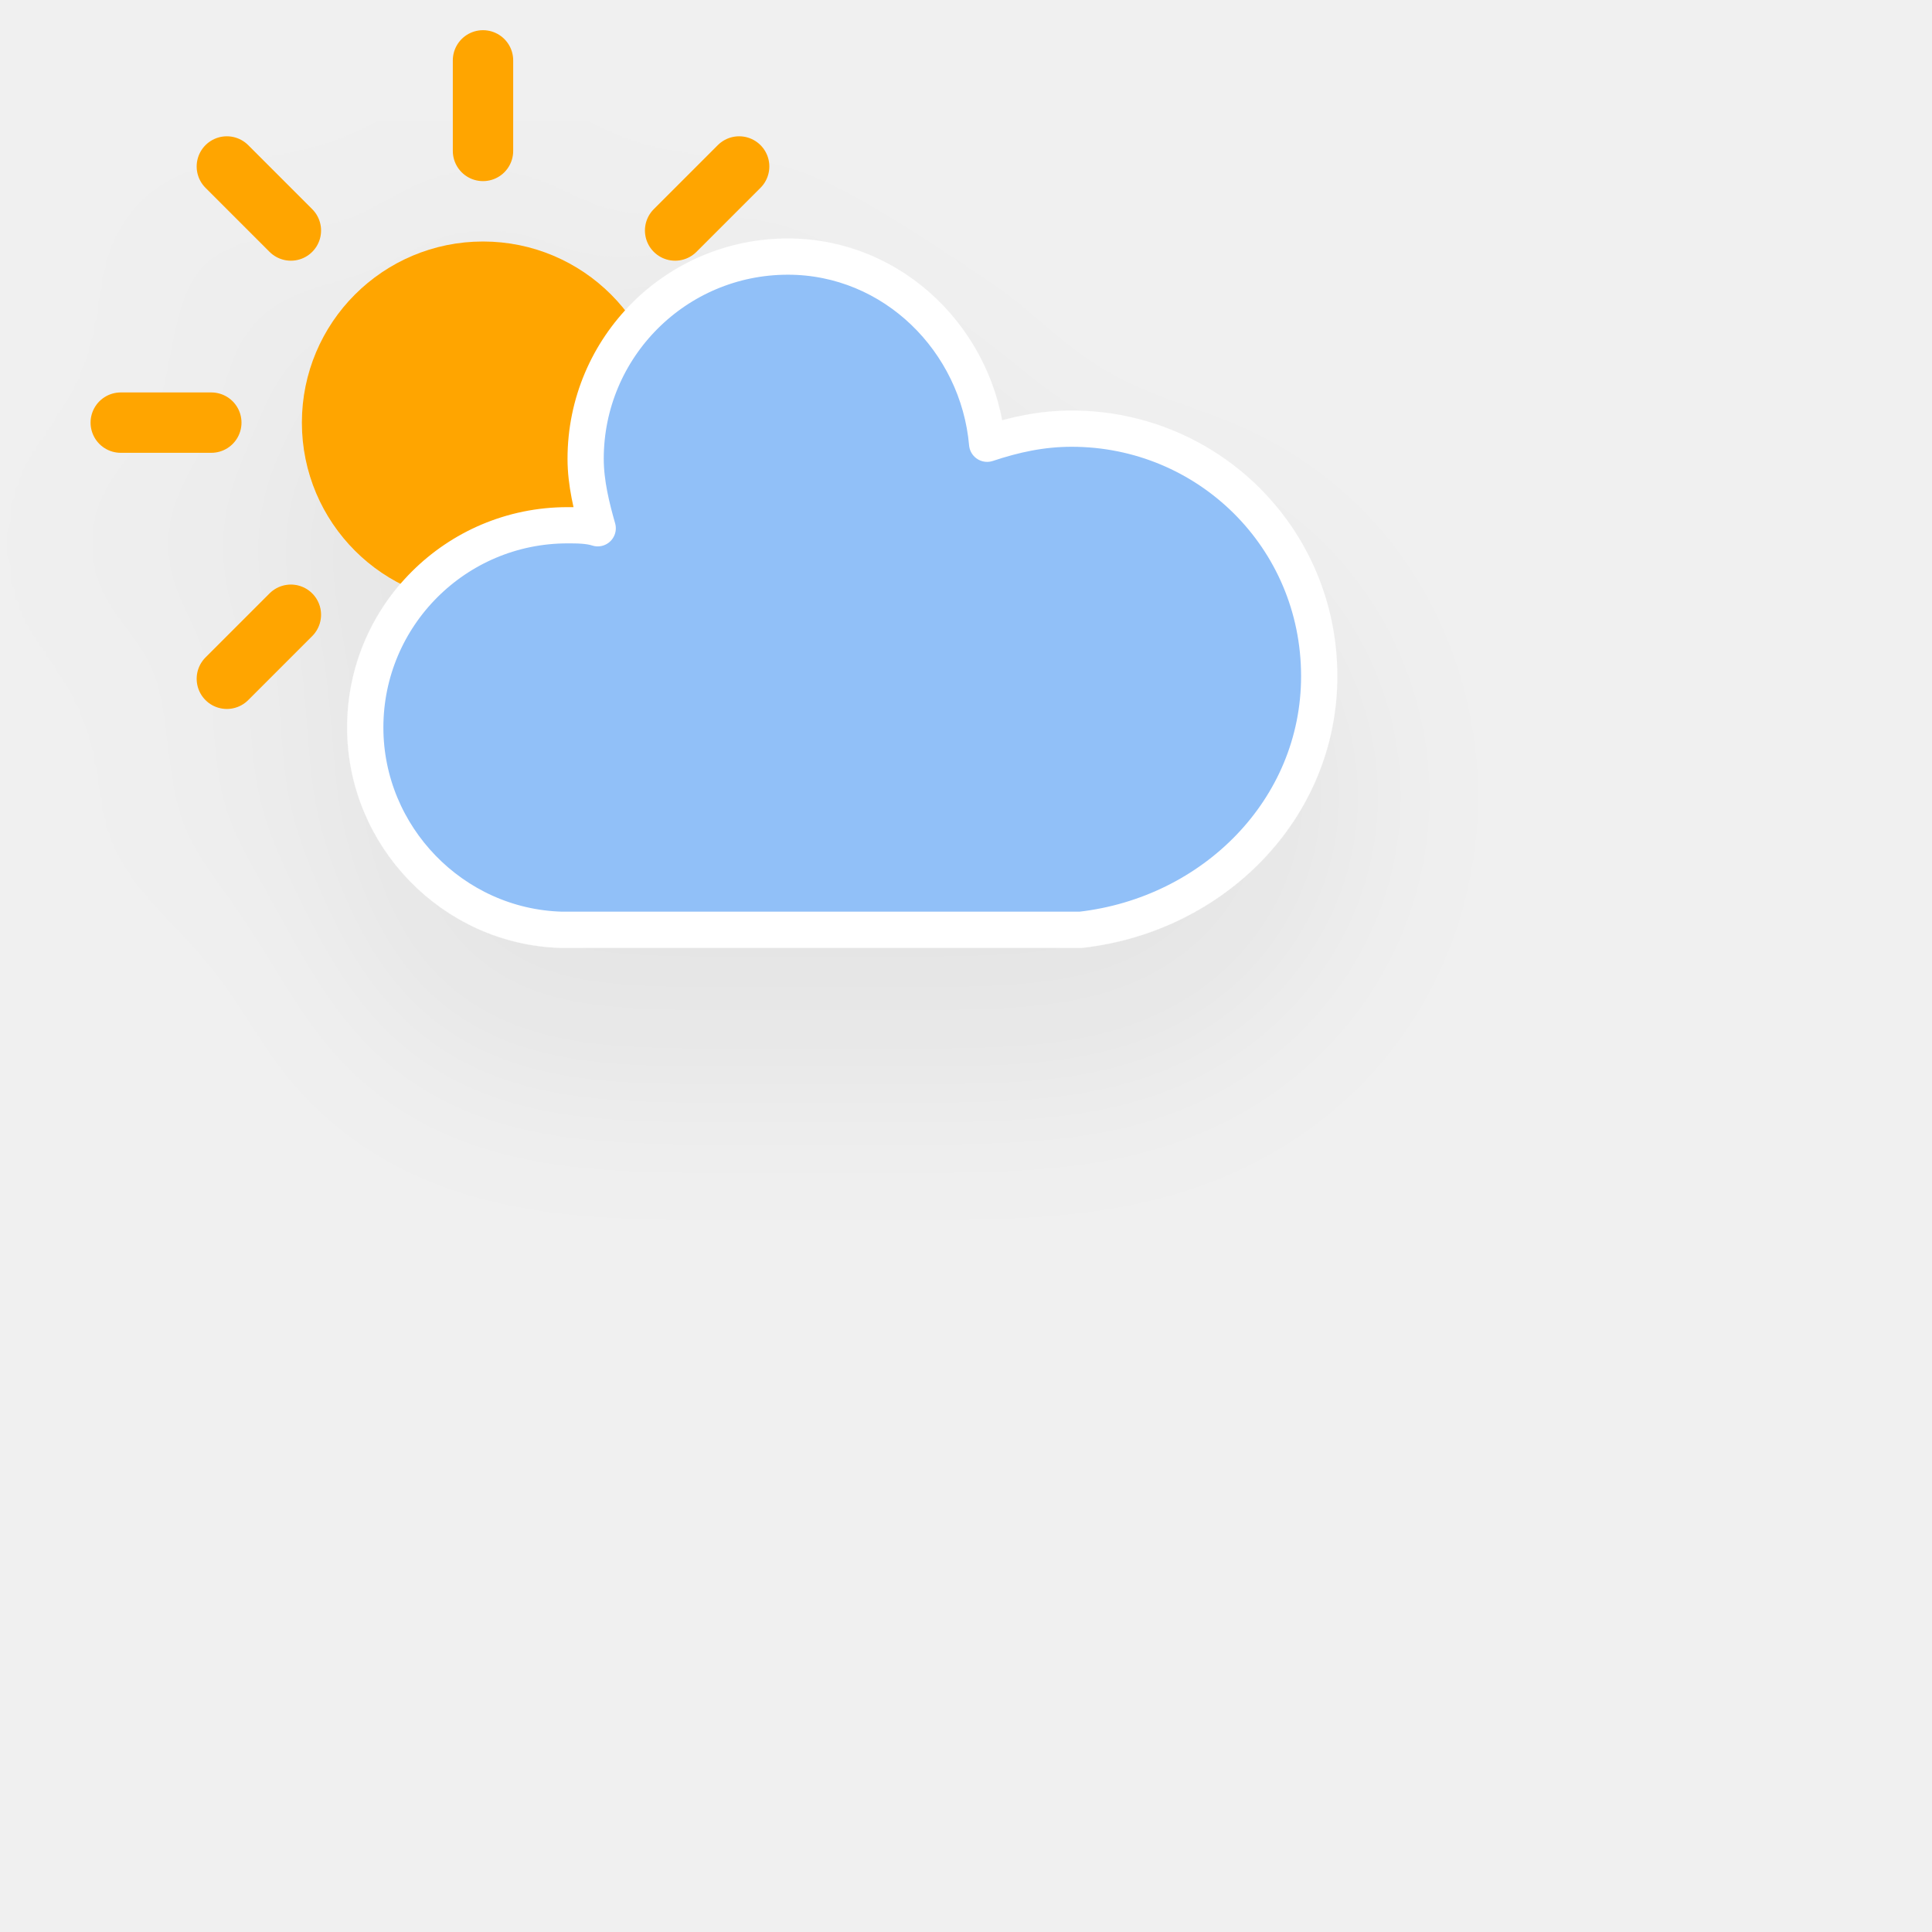
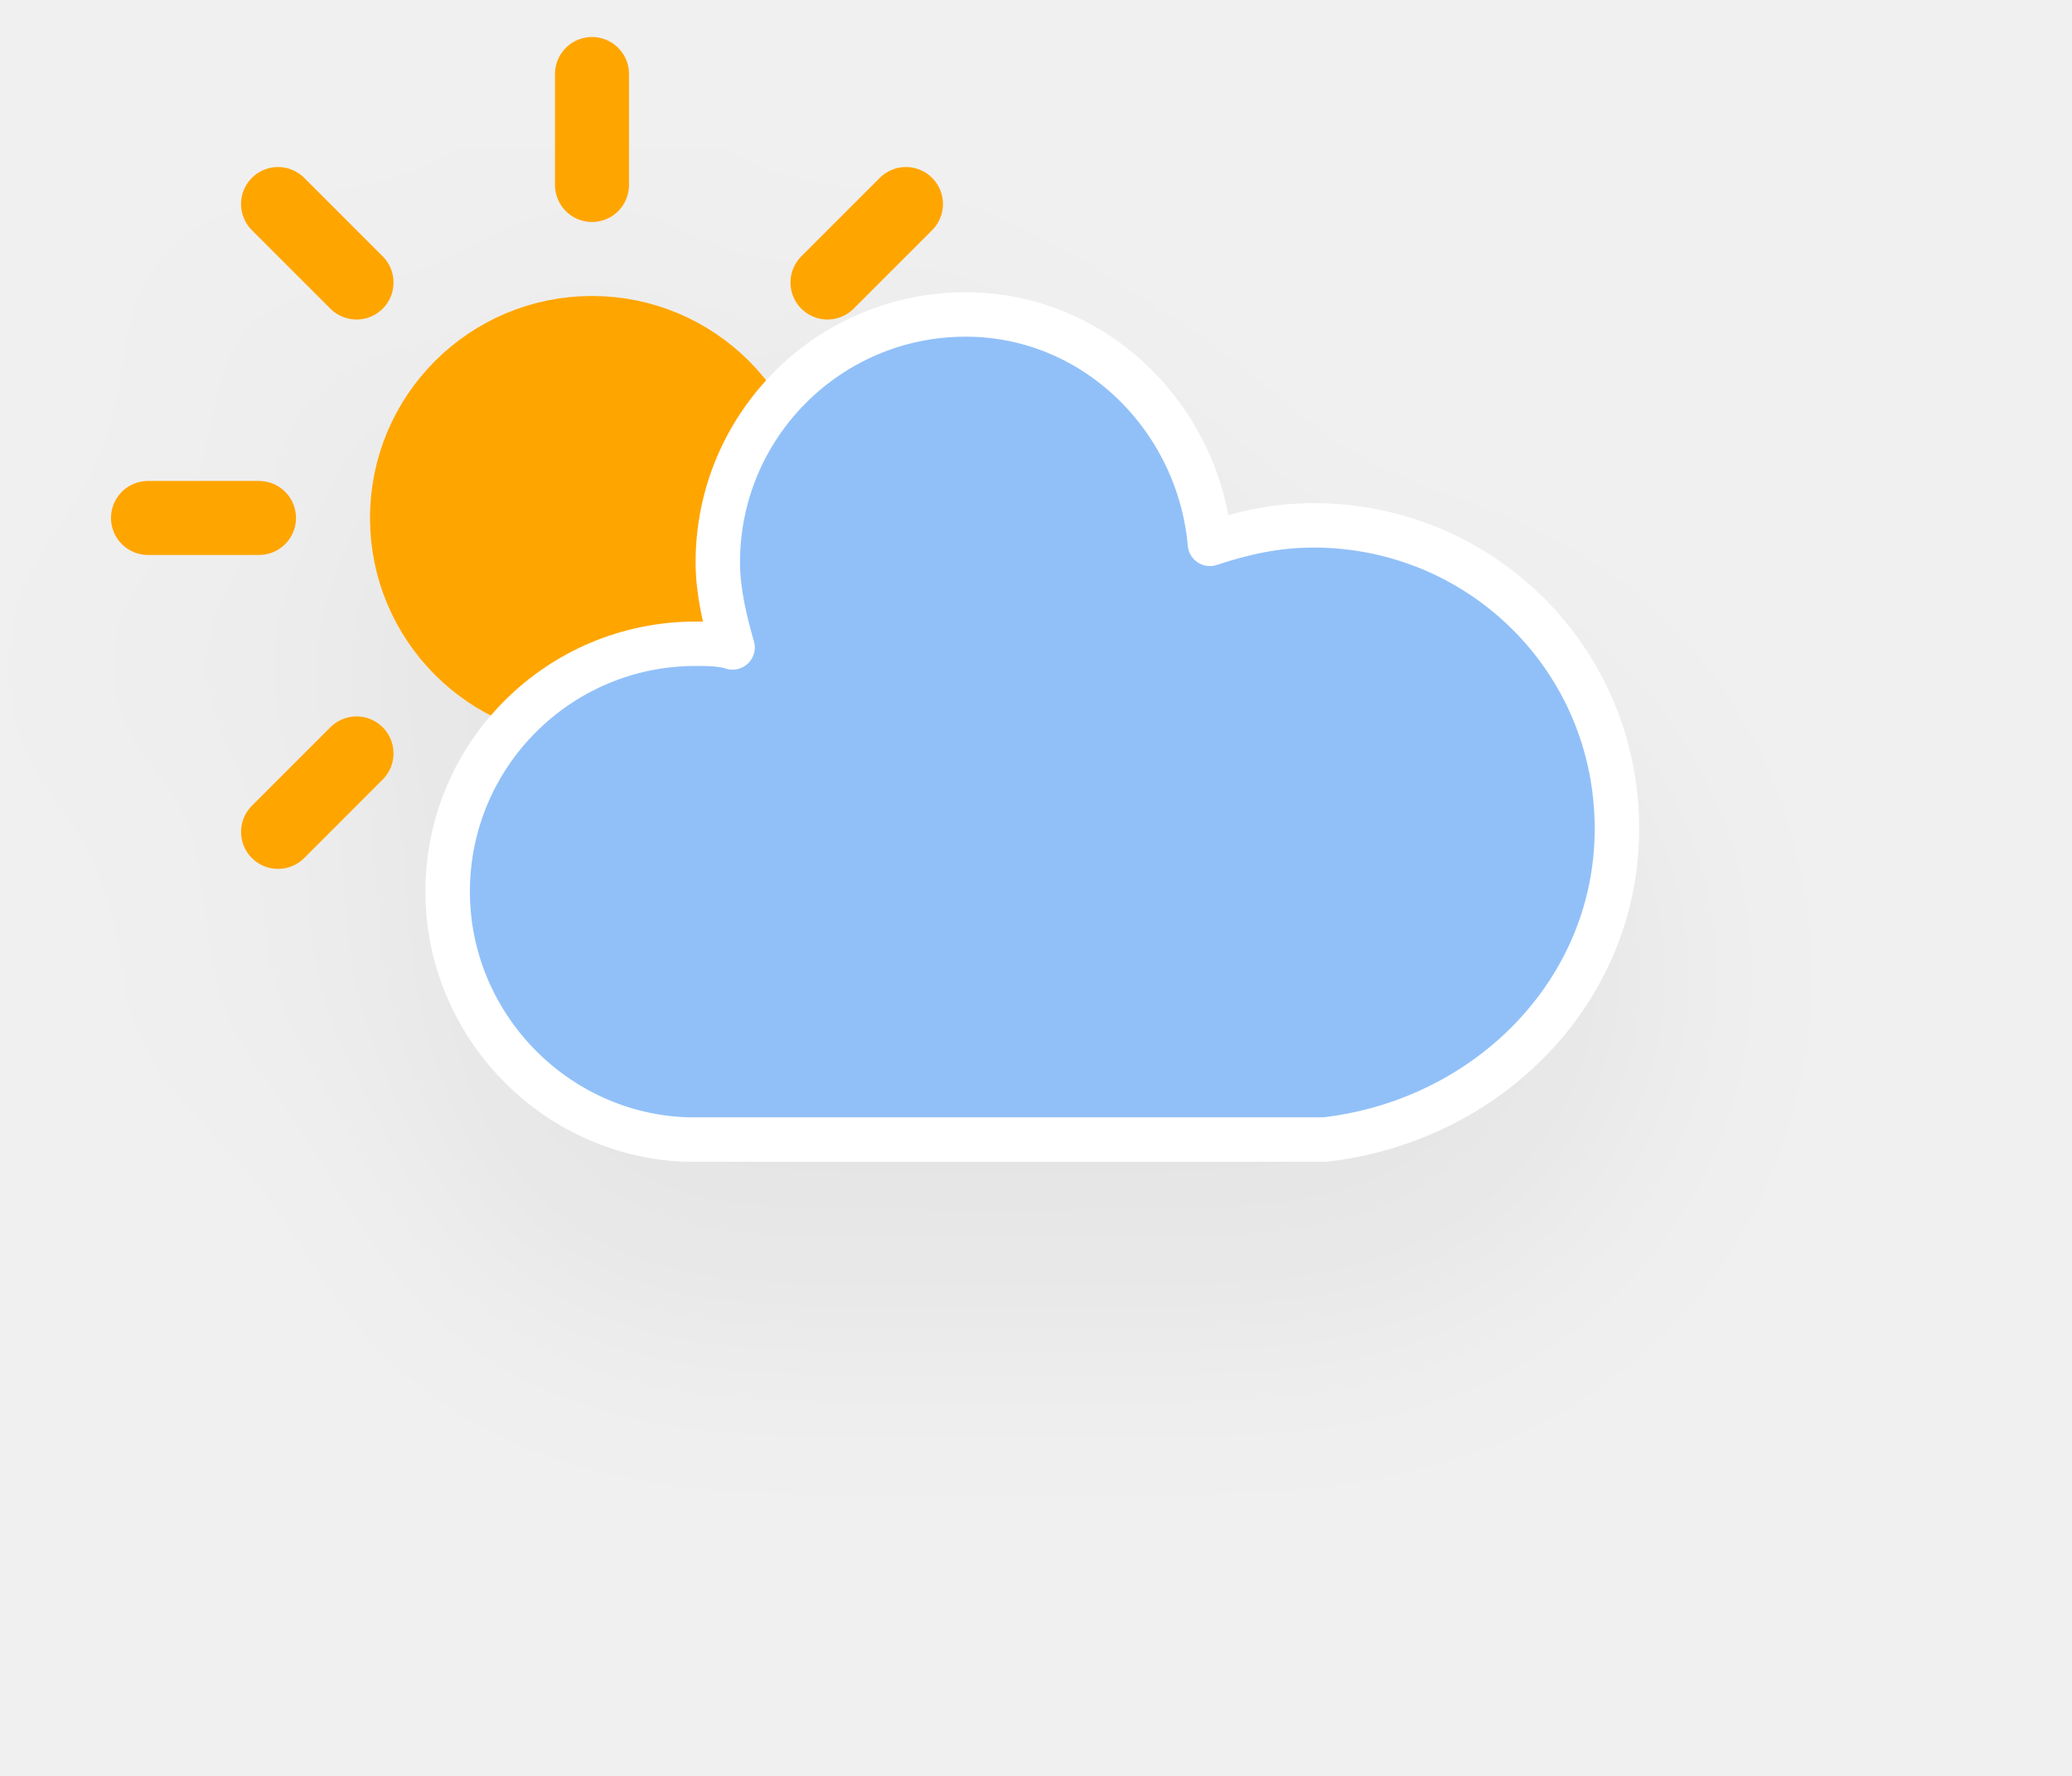
- <svg xmlns="http://www.w3.org/2000/svg" version="1.1" width="64" height="64" viewbox="0 0 64 64">
+ <svg xmlns="http://www.w3.org/2000/svg" width="56" height="48" version="1.1">
  <defs>
-     <filter id="blur" width="200%" height="200%">
+     <filter id="blur" x="-.207" y="-.285" width="1.403" height="1.694">
      <feGaussianBlur in="SourceAlpha" stdDeviation="3" />
      <feOffset dx="0" dy="4" result="offsetblur" />
      <feComponentTransfer>
        <feFuncA slope="0.05" type="linear" />
      </feComponentTransfer>
      <feMerge>
        <feMergeNode />
        <feMergeNode in="SourceGraphic" />
      </feMerge>
    </filter>
    <style type="text/css">
      
      /*
** CLOUDS
*/
      @keyframes am-weather-cloud-2 {
        0% {
          -webkit-transform: translate(0px, 0px);
          -moz-transform: translate(0px, 0px);
          -ms-transform: translate(0px, 0px);
          transform: translate(0px, 0px);
        }

        50% {
          -webkit-transform: translate(2px, 0px);
          -moz-transform: translate(2px, 0px);
          -ms-transform: translate(2px, 0px);
          transform: translate(2px, 0px);
        }

        100% {
          -webkit-transform: translate(0px, 0px);
          -moz-transform: translate(0px, 0px);
          -ms-transform: translate(0px, 0px);
          transform: translate(0px, 0px);
        }
      }

      .am-weather-cloud-2 {
        -webkit-animation-name: am-weather-cloud-2;
        -moz-animation-name: am-weather-cloud-2;
        animation-name: am-weather-cloud-2;
        -webkit-animation-duration: 3s;
        -moz-animation-duration: 3s;
        animation-duration: 3s;
        -webkit-animation-timing-function: linear;
        -moz-animation-timing-function: linear;
        animation-timing-function: linear;
        -webkit-animation-iteration-count: infinite;
        -moz-animation-iteration-count: infinite;
        animation-iteration-count: infinite;
      }

      /*
** SUN
*/
      @keyframes am-weather-sun {
        0% {
          -webkit-transform: rotate(0deg);
          -moz-transform: rotate(0deg);
          -ms-transform: rotate(0deg);
          transform: rotate(0deg);
        }

        100% {
          -webkit-transform: rotate(360deg);
          -moz-transform: rotate(360deg);
          -ms-transform: rotate(360deg);
          transform: rotate(360deg);
        }
      }

      .am-weather-sun {
        -webkit-animation-name: am-weather-sun;
        -moz-animation-name: am-weather-sun;
        -ms-animation-name: am-weather-sun;
        animation-name: am-weather-sun;
        -webkit-animation-duration: 9s;
        -moz-animation-duration: 9s;
        -ms-animation-duration: 9s;
        animation-duration: 9s;
        -webkit-animation-timing-function: linear;
        -moz-animation-timing-function: linear;
        -ms-animation-timing-function: linear;
        animation-timing-function: linear;
        -webkit-animation-iteration-count: infinite;
        -moz-animation-iteration-count: infinite;
        -ms-animation-iteration-count: infinite;
        animation-iteration-count: infinite;
      }

      @keyframes am-weather-sun-shiny {
        0% {
          stroke-dasharray: 3px 10px;
          stroke-dashoffset: 0px;
        }

        50% {
          stroke-dasharray: 0.1px 10px;
          stroke-dashoffset: -1px;
        }

        100% {
          stroke-dasharray: 3px 10px;
          stroke-dashoffset: 0px;
        }
      }

      .am-weather-sun-shiny line {
        -webkit-animation-name: am-weather-sun-shiny;
        -moz-animation-name: am-weather-sun-shiny;
        -ms-animation-name: am-weather-sun-shiny;
        animation-name: am-weather-sun-shiny;
        -webkit-animation-duration: 2s;
        -moz-animation-duration: 2s;
        -ms-animation-duration: 2s;
        animation-duration: 2s;
        -webkit-animation-timing-function: linear;
        -moz-animation-timing-function: linear;
        -ms-animation-timing-function: linear;
        animation-timing-function: linear;
        -webkit-animation-iteration-count: infinite;
        -moz-animation-iteration-count: infinite;
        -ms-animation-iteration-count: infinite;
        animation-iteration-count: infinite;
      }
      
    </style>
  </defs>
  <g transform="translate(16 -2)" filter="url(#blur)">
    <g transform="translate(0,16)">
      <g class="am-weather-sun" style="-moz-animation-duration:9s;-moz-animation-iteration-count:infinite;-moz-animation-name:am-weather-sun;-moz-animation-timing-function:linear;-ms-animation-duration:9s;-ms-animation-iteration-count:infinite;-ms-animation-name:am-weather-sun;-ms-animation-timing-function:linear;-webkit-animation-duration:9s;-webkit-animation-iteration-count:infinite;-webkit-animation-name:am-weather-sun;-webkit-animation-timing-function:linear">
        <line transform="translate(0,9)" y2="3" fill="none" stroke="#ffa500" stroke-linecap="round" stroke-width="2" />
        <g transform="rotate(45)">
          <line transform="translate(0,9)" y2="3" fill="none" stroke="#ffa500" stroke-linecap="round" stroke-width="2" />
        </g>
        <g transform="rotate(90)">
          <line transform="translate(0,9)" y2="3" fill="none" stroke="#ffa500" stroke-linecap="round" stroke-width="2" />
        </g>
        <g transform="rotate(135)">
          <line transform="translate(0,9)" y2="3" fill="none" stroke="#ffa500" stroke-linecap="round" stroke-width="2" />
        </g>
        <g transform="scale(-1)">
          <line transform="translate(0,9)" y2="3" fill="none" stroke="#ffa500" stroke-linecap="round" stroke-width="2" />
        </g>
        <g transform="rotate(225)">
          <line transform="translate(0,9)" y2="3" fill="none" stroke="#ffa500" stroke-linecap="round" stroke-width="2" />
        </g>
        <g transform="rotate(-90)">
          <line transform="translate(0,9)" y2="3" fill="none" stroke="#ffa500" stroke-linecap="round" stroke-width="2" />
        </g>
        <g transform="rotate(-45)">
          <line transform="translate(0,9)" y2="3" fill="none" stroke="#ffa500" stroke-linecap="round" stroke-width="2" />
        </g>
      </g>
      <circle r="5" fill="#ffa500" stroke="#ffa500" stroke-width="2" />
    </g>
    <g class="am-weather-cloud-2" style="-moz-animation-duration:3s;-moz-animation-iteration-count:infinite;-moz-animation-name:am-weather-cloud-2;-moz-animation-timing-function:linear;-webkit-animation-duration:3s;-webkit-animation-iteration-count:infinite;-webkit-animation-name:am-weather-cloud-2;-webkit-animation-timing-function:linear">
      <path transform="translate(-20,-11)" d="m47.7 35.4c0-4.6-3.7-8.2-8.2-8.2-1 0-1.9 0.2-2.8 0.5-0.3-3.4-3.1-6.2-6.6-6.2-3.7 0-6.7 3-6.7 6.7 0 0.8 0.2 1.6 0.4 2.3-0.3-0.1-0.7-0.1-1-0.1-3.7 0-6.7 3-6.7 6.7 0 3.6 2.9 6.6 6.5 6.7h17.2c4.4-0.5 7.9-4 7.9-8.4z" fill="#91c0f8" stroke="#fff" stroke-linejoin="round" stroke-width="1.2" />
    </g>
  </g>
</svg>
